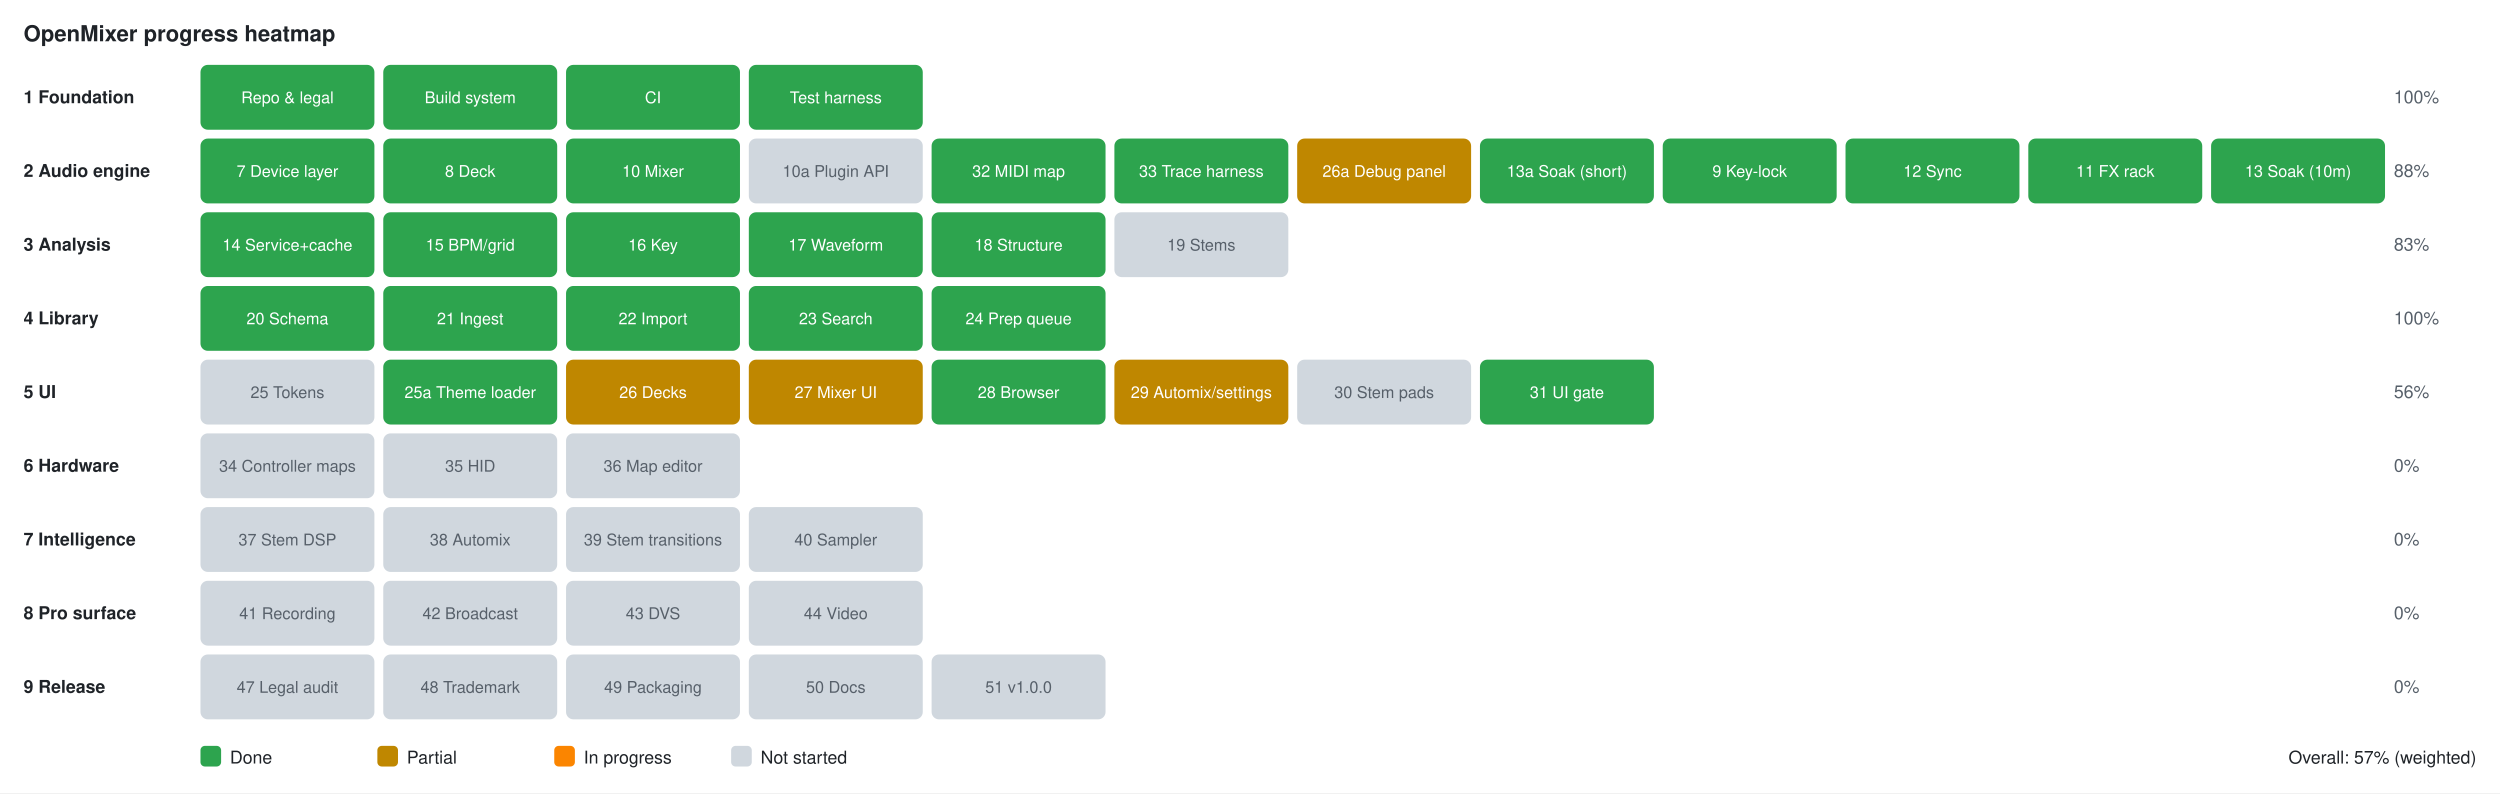
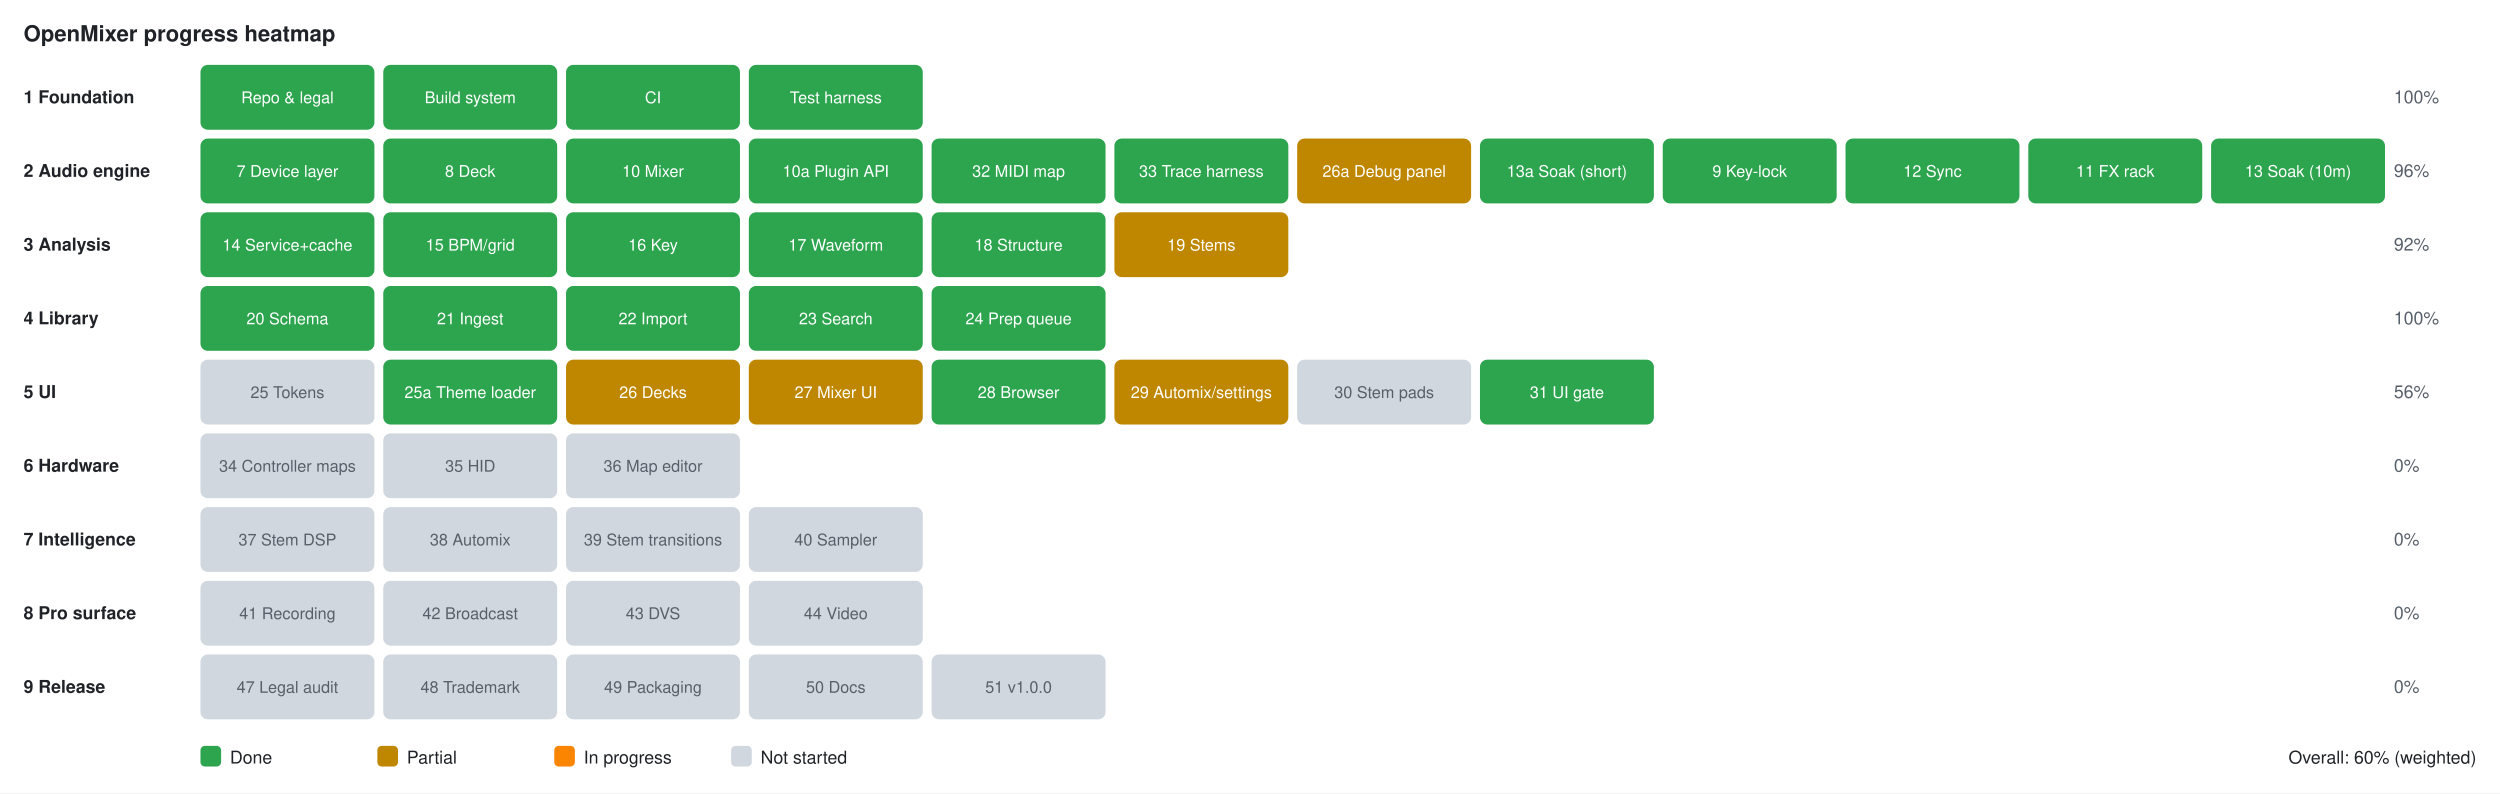
<svg xmlns="http://www.w3.org/2000/svg" width="1696" height="538" viewBox="0 0 1696 538" font-family="-apple-system,Segoe UI,Helvetica,Arial,sans-serif">
  <rect width="100%" height="100%" fill="#ffffff" />
  <text x="16" y="28" font-size="15" font-weight="600" fill="#1f2328">OpenMixer progress heatmap</text>
  <text x="16" y="70.0" font-size="12" font-weight="600" fill="#1f2328">1 Foundation</text>
  <g>
    <rect x="136" y="44" width="118" height="44" rx="5" fill="#2da44e" />
    <text x="195.0" y="70.0" font-size="11" text-anchor="middle" fill="#ffffff">Repo &amp; legal</text>
  </g>
  <g>
    <rect x="260" y="44" width="118" height="44" rx="5" fill="#2da44e" />
    <text x="319.0" y="70.0" font-size="11" text-anchor="middle" fill="#ffffff">Build system</text>
  </g>
  <g>
    <rect x="384" y="44" width="118" height="44" rx="5" fill="#2da44e" />
    <text x="443.0" y="70.0" font-size="11" text-anchor="middle" fill="#ffffff">CI</text>
  </g>
  <g>
    <rect x="508" y="44" width="118" height="44" rx="5" fill="#2da44e" />
    <text x="567.0" y="70.0" font-size="11" text-anchor="middle" fill="#ffffff">Test harness</text>
  </g>
  <text x="1624" y="70.0" font-size="12" fill="#57606a">100%</text>
  <text x="16" y="120.0" font-size="12" font-weight="600" fill="#1f2328">2 Audio engine</text>
  <g>
    <rect x="136" y="94" width="118" height="44" rx="5" fill="#2da44e" />
    <text x="195.0" y="120.0" font-size="11" text-anchor="middle" fill="#ffffff">7 Device layer</text>
  </g>
  <g>
    <rect x="260" y="94" width="118" height="44" rx="5" fill="#2da44e" />
    <text x="319.0" y="120.0" font-size="11" text-anchor="middle" fill="#ffffff">8 Deck</text>
  </g>
  <g>
    <rect x="384" y="94" width="118" height="44" rx="5" fill="#2da44e" />
    <text x="443.0" y="120.0" font-size="11" text-anchor="middle" fill="#ffffff">10 Mixer</text>
  </g>
  <g>
-     <rect x="508" y="94" width="118" height="44" rx="5" fill="#d0d7de" />
-     <text x="567.0" y="120.0" font-size="11" text-anchor="middle" fill="#57606a">10a Plugin API</text>
+     <rect x="508" y="94" width="118" height="44" rx="5" fill="#2da44e" />
+     <text x="567.0" y="120.0" font-size="11" text-anchor="middle" fill="#ffffff">10a Plugin API</text>
  </g>
  <g>
    <rect x="632" y="94" width="118" height="44" rx="5" fill="#2da44e" />
    <text x="691.0" y="120.0" font-size="11" text-anchor="middle" fill="#ffffff">32 MIDI map</text>
  </g>
  <g>
    <rect x="756" y="94" width="118" height="44" rx="5" fill="#2da44e" />
    <text x="815.0" y="120.0" font-size="11" text-anchor="middle" fill="#ffffff">33 Trace harness</text>
  </g>
  <g>
    <rect x="880" y="94" width="118" height="44" rx="5" fill="#bf8700" />
    <text x="939.0" y="120.0" font-size="11" text-anchor="middle" fill="#ffffff">26a Debug panel</text>
  </g>
  <g>
    <rect x="1004" y="94" width="118" height="44" rx="5" fill="#2da44e" />
    <text x="1063.0" y="120.0" font-size="11" text-anchor="middle" fill="#ffffff">13a Soak (short)</text>
  </g>
  <g>
    <rect x="1128" y="94" width="118" height="44" rx="5" fill="#2da44e" />
    <text x="1187.0" y="120.0" font-size="11" text-anchor="middle" fill="#ffffff">9 Key-lock</text>
  </g>
  <g>
    <rect x="1252" y="94" width="118" height="44" rx="5" fill="#2da44e" />
    <text x="1311.0" y="120.0" font-size="11" text-anchor="middle" fill="#ffffff">12 Sync</text>
  </g>
  <g>
    <rect x="1376" y="94" width="118" height="44" rx="5" fill="#2da44e" />
    <text x="1435.0" y="120.0" font-size="11" text-anchor="middle" fill="#ffffff">11 FX rack</text>
  </g>
  <g>
    <rect x="1500" y="94" width="118" height="44" rx="5" fill="#2da44e" />
    <text x="1559.0" y="120.0" font-size="11" text-anchor="middle" fill="#ffffff">13 Soak (10m)</text>
  </g>
-   <text x="1624" y="120.0" font-size="12" fill="#57606a">88%</text>
+   <text x="1624" y="120.0" font-size="12" fill="#57606a">96%</text>
  <text x="16" y="170.0" font-size="12" font-weight="600" fill="#1f2328">3 Analysis</text>
  <g>
    <rect x="136" y="144" width="118" height="44" rx="5" fill="#2da44e" />
    <text x="195.0" y="170.0" font-size="11" text-anchor="middle" fill="#ffffff">14 Service+cache</text>
  </g>
  <g>
    <rect x="260" y="144" width="118" height="44" rx="5" fill="#2da44e" />
    <text x="319.0" y="170.0" font-size="11" text-anchor="middle" fill="#ffffff">15 BPM/grid</text>
  </g>
  <g>
    <rect x="384" y="144" width="118" height="44" rx="5" fill="#2da44e" />
    <text x="443.0" y="170.0" font-size="11" text-anchor="middle" fill="#ffffff">16 Key</text>
  </g>
  <g>
    <rect x="508" y="144" width="118" height="44" rx="5" fill="#2da44e" />
    <text x="567.0" y="170.0" font-size="11" text-anchor="middle" fill="#ffffff">17 Waveform</text>
  </g>
  <g>
    <rect x="632" y="144" width="118" height="44" rx="5" fill="#2da44e" />
    <text x="691.0" y="170.0" font-size="11" text-anchor="middle" fill="#ffffff">18 Structure</text>
  </g>
  <g>
-     <rect x="756" y="144" width="118" height="44" rx="5" fill="#d0d7de" />
-     <text x="815.0" y="170.0" font-size="11" text-anchor="middle" fill="#57606a">19 Stems</text>
-   </g>
-   <text x="1624" y="170.0" font-size="12" fill="#57606a">83%</text>
+     <rect x="756" y="144" width="118" height="44" rx="5" fill="#bf8700" />
+     <text x="815.0" y="170.0" font-size="11" text-anchor="middle" fill="#ffffff">19 Stems</text>
+   </g>
+   <text x="1624" y="170.0" font-size="12" fill="#57606a">92%</text>
  <text x="16" y="220.0" font-size="12" font-weight="600" fill="#1f2328">4 Library</text>
  <g>
    <rect x="136" y="194" width="118" height="44" rx="5" fill="#2da44e" />
    <text x="195.0" y="220.0" font-size="11" text-anchor="middle" fill="#ffffff">20 Schema</text>
  </g>
  <g>
    <rect x="260" y="194" width="118" height="44" rx="5" fill="#2da44e" />
    <text x="319.0" y="220.0" font-size="11" text-anchor="middle" fill="#ffffff">21 Ingest</text>
  </g>
  <g>
    <rect x="384" y="194" width="118" height="44" rx="5" fill="#2da44e" />
    <text x="443.0" y="220.0" font-size="11" text-anchor="middle" fill="#ffffff">22 Import</text>
  </g>
  <g>
    <rect x="508" y="194" width="118" height="44" rx="5" fill="#2da44e" />
    <text x="567.0" y="220.0" font-size="11" text-anchor="middle" fill="#ffffff">23 Search</text>
  </g>
  <g>
    <rect x="632" y="194" width="118" height="44" rx="5" fill="#2da44e" />
    <text x="691.0" y="220.0" font-size="11" text-anchor="middle" fill="#ffffff">24 Prep queue</text>
  </g>
  <text x="1624" y="220.0" font-size="12" fill="#57606a">100%</text>
  <text x="16" y="270.0" font-size="12" font-weight="600" fill="#1f2328">5 UI</text>
  <g>
    <rect x="136" y="244" width="118" height="44" rx="5" fill="#d0d7de" />
    <text x="195.0" y="270.0" font-size="11" text-anchor="middle" fill="#57606a">25 Tokens</text>
  </g>
  <g>
    <rect x="260" y="244" width="118" height="44" rx="5" fill="#2da44e" />
    <text x="319.0" y="270.0" font-size="11" text-anchor="middle" fill="#ffffff">25a Theme loader</text>
  </g>
  <g>
    <rect x="384" y="244" width="118" height="44" rx="5" fill="#bf8700" />
    <text x="443.0" y="270.0" font-size="11" text-anchor="middle" fill="#ffffff">26 Decks</text>
  </g>
  <g>
    <rect x="508" y="244" width="118" height="44" rx="5" fill="#bf8700" />
    <text x="567.0" y="270.0" font-size="11" text-anchor="middle" fill="#ffffff">27 Mixer UI</text>
  </g>
  <g>
    <rect x="632" y="244" width="118" height="44" rx="5" fill="#2da44e" />
    <text x="691.0" y="270.0" font-size="11" text-anchor="middle" fill="#ffffff">28 Browser</text>
  </g>
  <g>
    <rect x="756" y="244" width="118" height="44" rx="5" fill="#bf8700" />
    <text x="815.0" y="270.0" font-size="11" text-anchor="middle" fill="#ffffff">29 Automix/settings</text>
  </g>
  <g>
    <rect x="880" y="244" width="118" height="44" rx="5" fill="#d0d7de" />
    <text x="939.0" y="270.0" font-size="11" text-anchor="middle" fill="#57606a">30 Stem pads</text>
  </g>
  <g>
    <rect x="1004" y="244" width="118" height="44" rx="5" fill="#2da44e" />
    <text x="1063.0" y="270.0" font-size="11" text-anchor="middle" fill="#ffffff">31 UI gate</text>
  </g>
  <text x="1624" y="270.0" font-size="12" fill="#57606a">56%</text>
  <text x="16" y="320.0" font-size="12" font-weight="600" fill="#1f2328">6 Hardware</text>
  <g>
    <rect x="136" y="294" width="118" height="44" rx="5" fill="#d0d7de" />
    <text x="195.0" y="320.0" font-size="11" text-anchor="middle" fill="#57606a">34 Controller maps</text>
  </g>
  <g>
    <rect x="260" y="294" width="118" height="44" rx="5" fill="#d0d7de" />
    <text x="319.0" y="320.0" font-size="11" text-anchor="middle" fill="#57606a">35 HID</text>
  </g>
  <g>
    <rect x="384" y="294" width="118" height="44" rx="5" fill="#d0d7de" />
    <text x="443.0" y="320.0" font-size="11" text-anchor="middle" fill="#57606a">36 Map editor</text>
  </g>
  <text x="1624" y="320.0" font-size="12" fill="#57606a">0%</text>
  <text x="16" y="370.0" font-size="12" font-weight="600" fill="#1f2328">7 Intelligence</text>
  <g>
    <rect x="136" y="344" width="118" height="44" rx="5" fill="#d0d7de" />
    <text x="195.0" y="370.0" font-size="11" text-anchor="middle" fill="#57606a">37 Stem DSP</text>
  </g>
  <g>
    <rect x="260" y="344" width="118" height="44" rx="5" fill="#d0d7de" />
    <text x="319.0" y="370.0" font-size="11" text-anchor="middle" fill="#57606a">38 Automix</text>
  </g>
  <g>
    <rect x="384" y="344" width="118" height="44" rx="5" fill="#d0d7de" />
    <text x="443.0" y="370.0" font-size="11" text-anchor="middle" fill="#57606a">39 Stem transitions</text>
  </g>
  <g>
    <rect x="508" y="344" width="118" height="44" rx="5" fill="#d0d7de" />
    <text x="567.0" y="370.0" font-size="11" text-anchor="middle" fill="#57606a">40 Sampler</text>
  </g>
  <text x="1624" y="370.0" font-size="12" fill="#57606a">0%</text>
  <text x="16" y="420.0" font-size="12" font-weight="600" fill="#1f2328">8 Pro surface</text>
  <g>
    <rect x="136" y="394" width="118" height="44" rx="5" fill="#d0d7de" />
    <text x="195.0" y="420.0" font-size="11" text-anchor="middle" fill="#57606a">41 Recording</text>
  </g>
  <g>
    <rect x="260" y="394" width="118" height="44" rx="5" fill="#d0d7de" />
    <text x="319.0" y="420.0" font-size="11" text-anchor="middle" fill="#57606a">42 Broadcast</text>
  </g>
  <g>
    <rect x="384" y="394" width="118" height="44" rx="5" fill="#d0d7de" />
    <text x="443.0" y="420.0" font-size="11" text-anchor="middle" fill="#57606a">43 DVS</text>
  </g>
  <g>
    <rect x="508" y="394" width="118" height="44" rx="5" fill="#d0d7de" />
    <text x="567.0" y="420.0" font-size="11" text-anchor="middle" fill="#57606a">44 Video</text>
  </g>
  <text x="1624" y="420.0" font-size="12" fill="#57606a">0%</text>
  <text x="16" y="470.0" font-size="12" font-weight="600" fill="#1f2328">9 Release</text>
  <g>
    <rect x="136" y="444" width="118" height="44" rx="5" fill="#d0d7de" />
    <text x="195.0" y="470.0" font-size="11" text-anchor="middle" fill="#57606a">47 Legal audit</text>
  </g>
  <g>
    <rect x="260" y="444" width="118" height="44" rx="5" fill="#d0d7de" />
    <text x="319.0" y="470.0" font-size="11" text-anchor="middle" fill="#57606a">48 Trademark</text>
  </g>
  <g>
    <rect x="384" y="444" width="118" height="44" rx="5" fill="#d0d7de" />
    <text x="443.0" y="470.0" font-size="11" text-anchor="middle" fill="#57606a">49 Packaging</text>
  </g>
  <g>
    <rect x="508" y="444" width="118" height="44" rx="5" fill="#d0d7de" />
    <text x="567.0" y="470.0" font-size="11" text-anchor="middle" fill="#57606a">50 Docs</text>
  </g>
  <g>
    <rect x="632" y="444" width="118" height="44" rx="5" fill="#d0d7de" />
    <text x="691.0" y="470.0" font-size="11" text-anchor="middle" fill="#57606a">51 v1.0.0</text>
  </g>
  <text x="1624" y="470.0" font-size="12" fill="#57606a">0%</text>
  <rect x="136" y="506" width="14" height="14" rx="3" fill="#2da44e" />
  <text x="156" y="518" font-size="12" fill="#1f2328">Done</text>
  <rect x="256" y="506" width="14" height="14" rx="3" fill="#bf8700" />
  <text x="276" y="518" font-size="12" fill="#1f2328">Partial</text>
  <rect x="376" y="506" width="14" height="14" rx="3" fill="#fb8500" />
  <text x="396" y="518" font-size="12" fill="#1f2328">In progress</text>
  <rect x="496" y="506" width="14" height="14" rx="3" fill="#d0d7de" />
  <text x="516" y="518" font-size="12" fill="#1f2328">Not started</text>
-   <text x="1680" y="518" font-size="12" text-anchor="end" fill="#1f2328">Overall: 57% (weighted)</text>
+   <text x="1680" y="518" font-size="12" text-anchor="end" fill="#1f2328">Overall: 60% (weighted)</text>
</svg>
